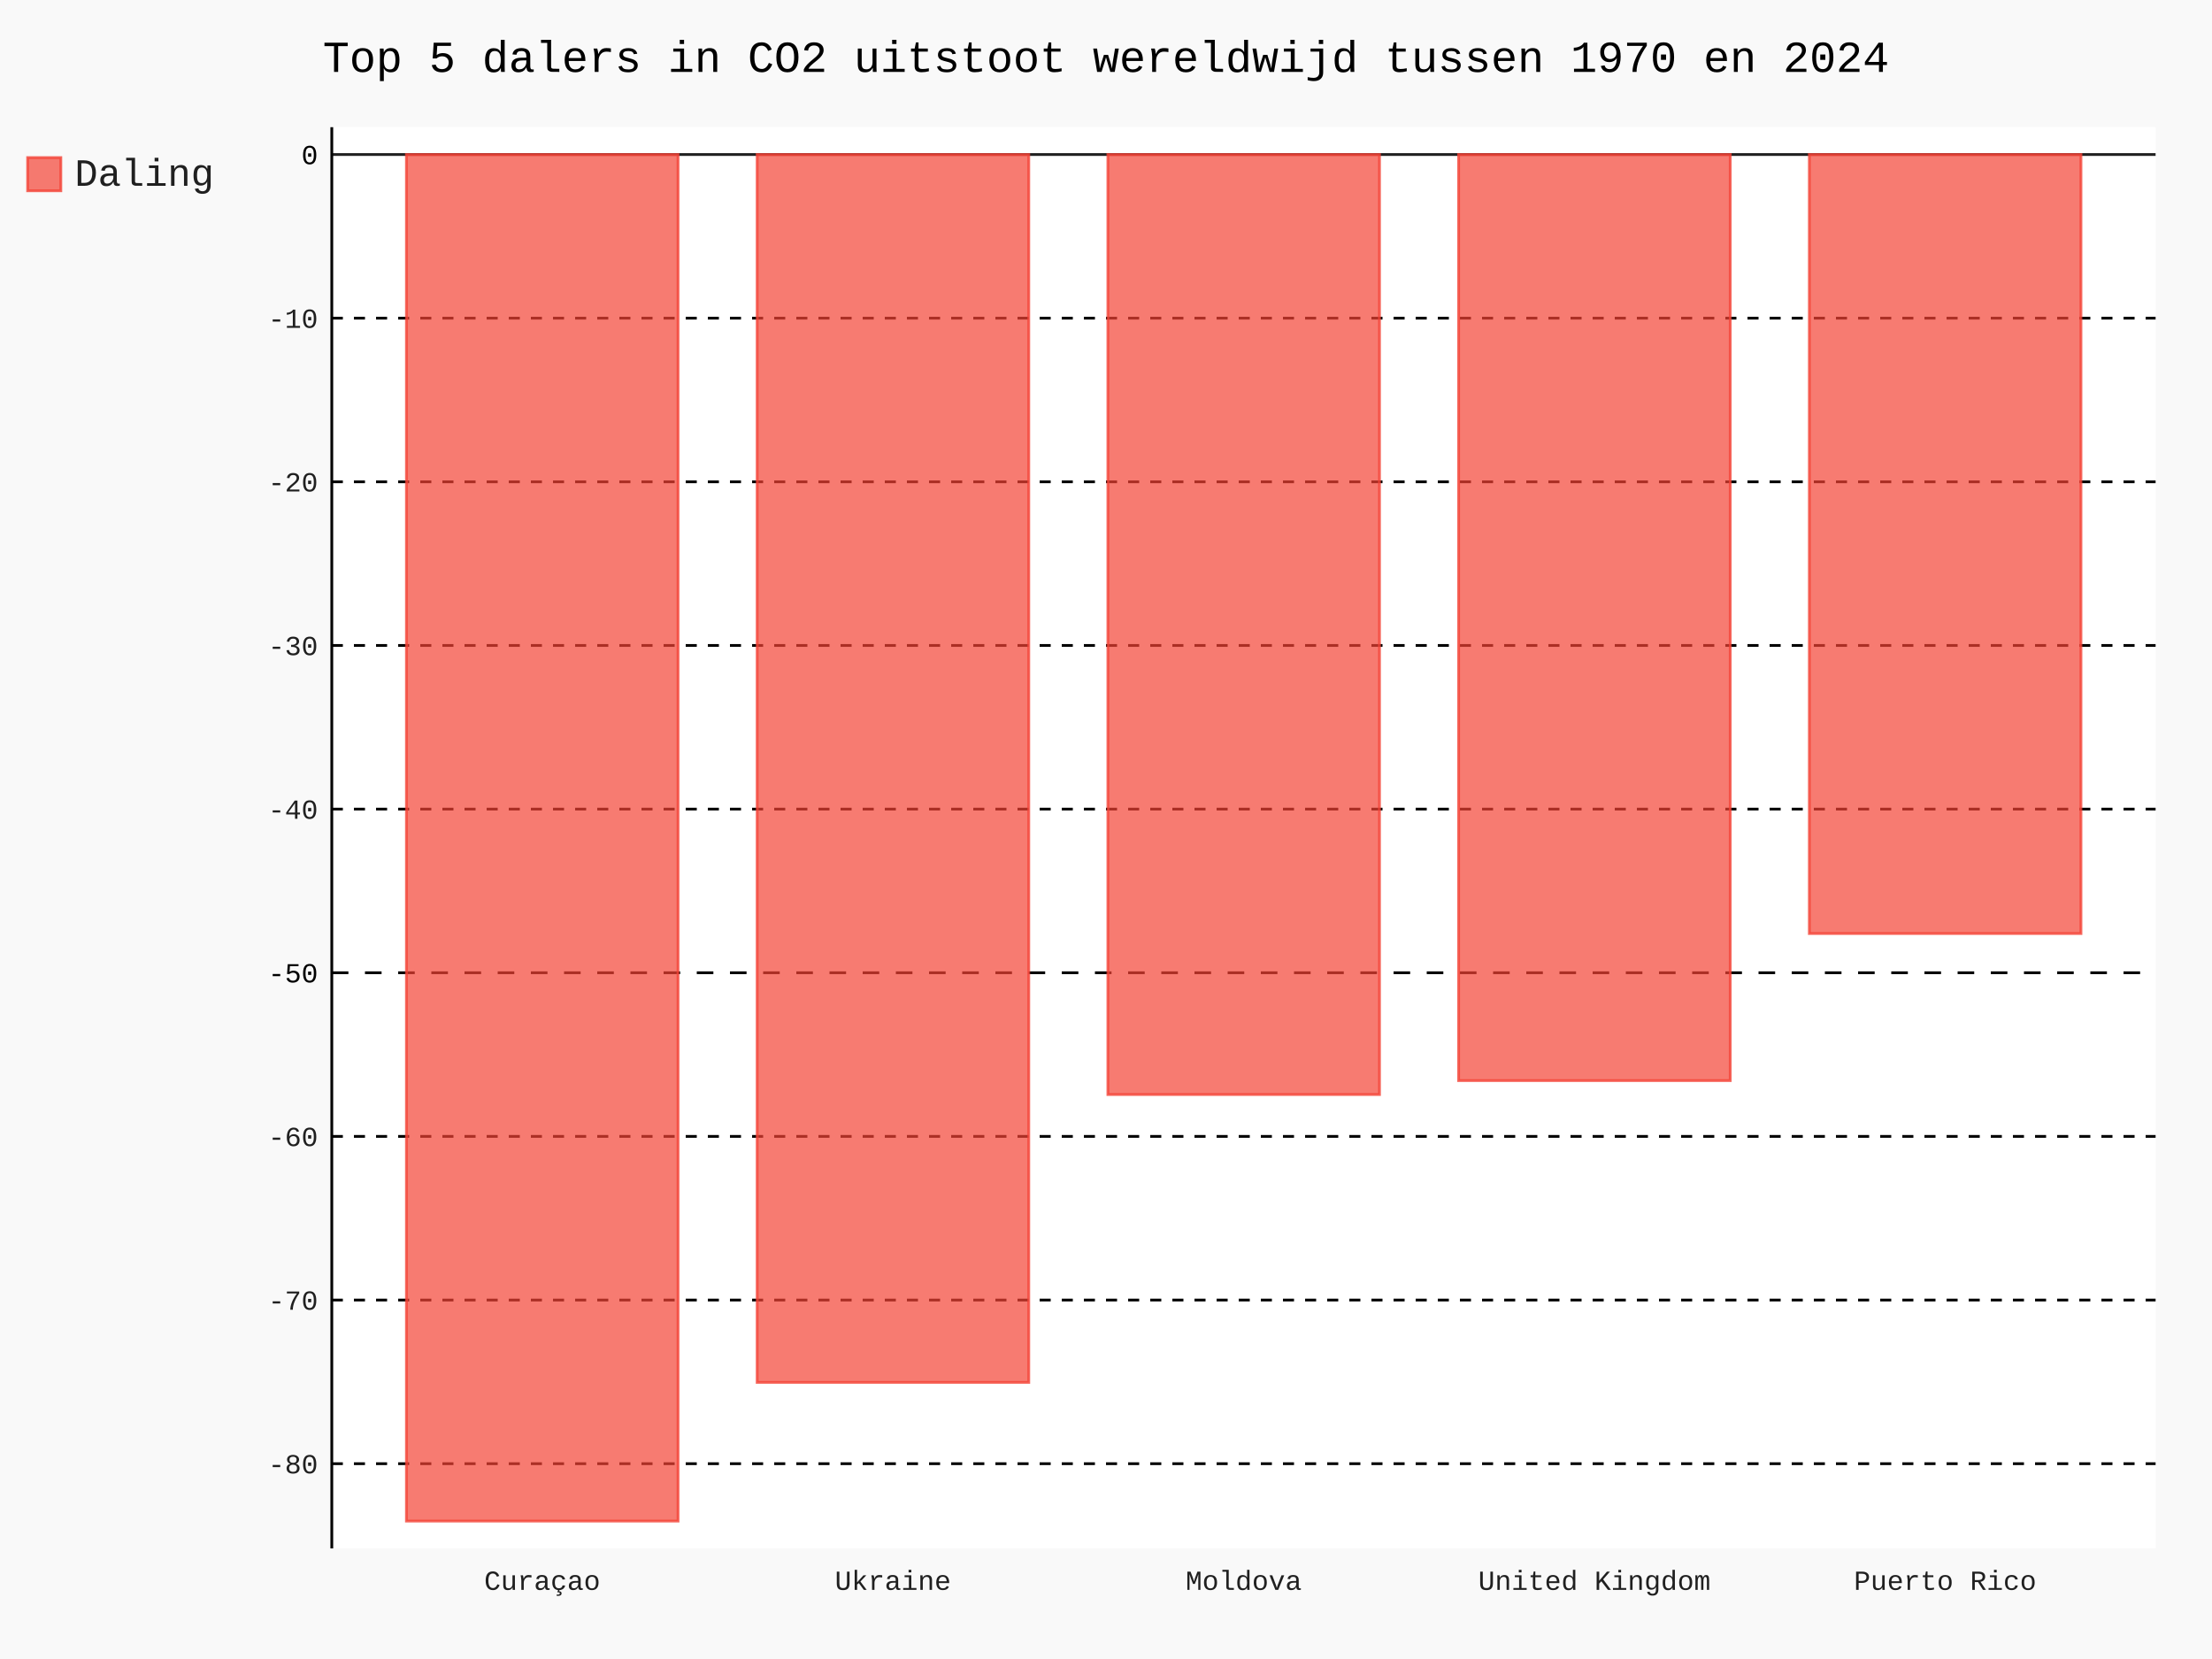
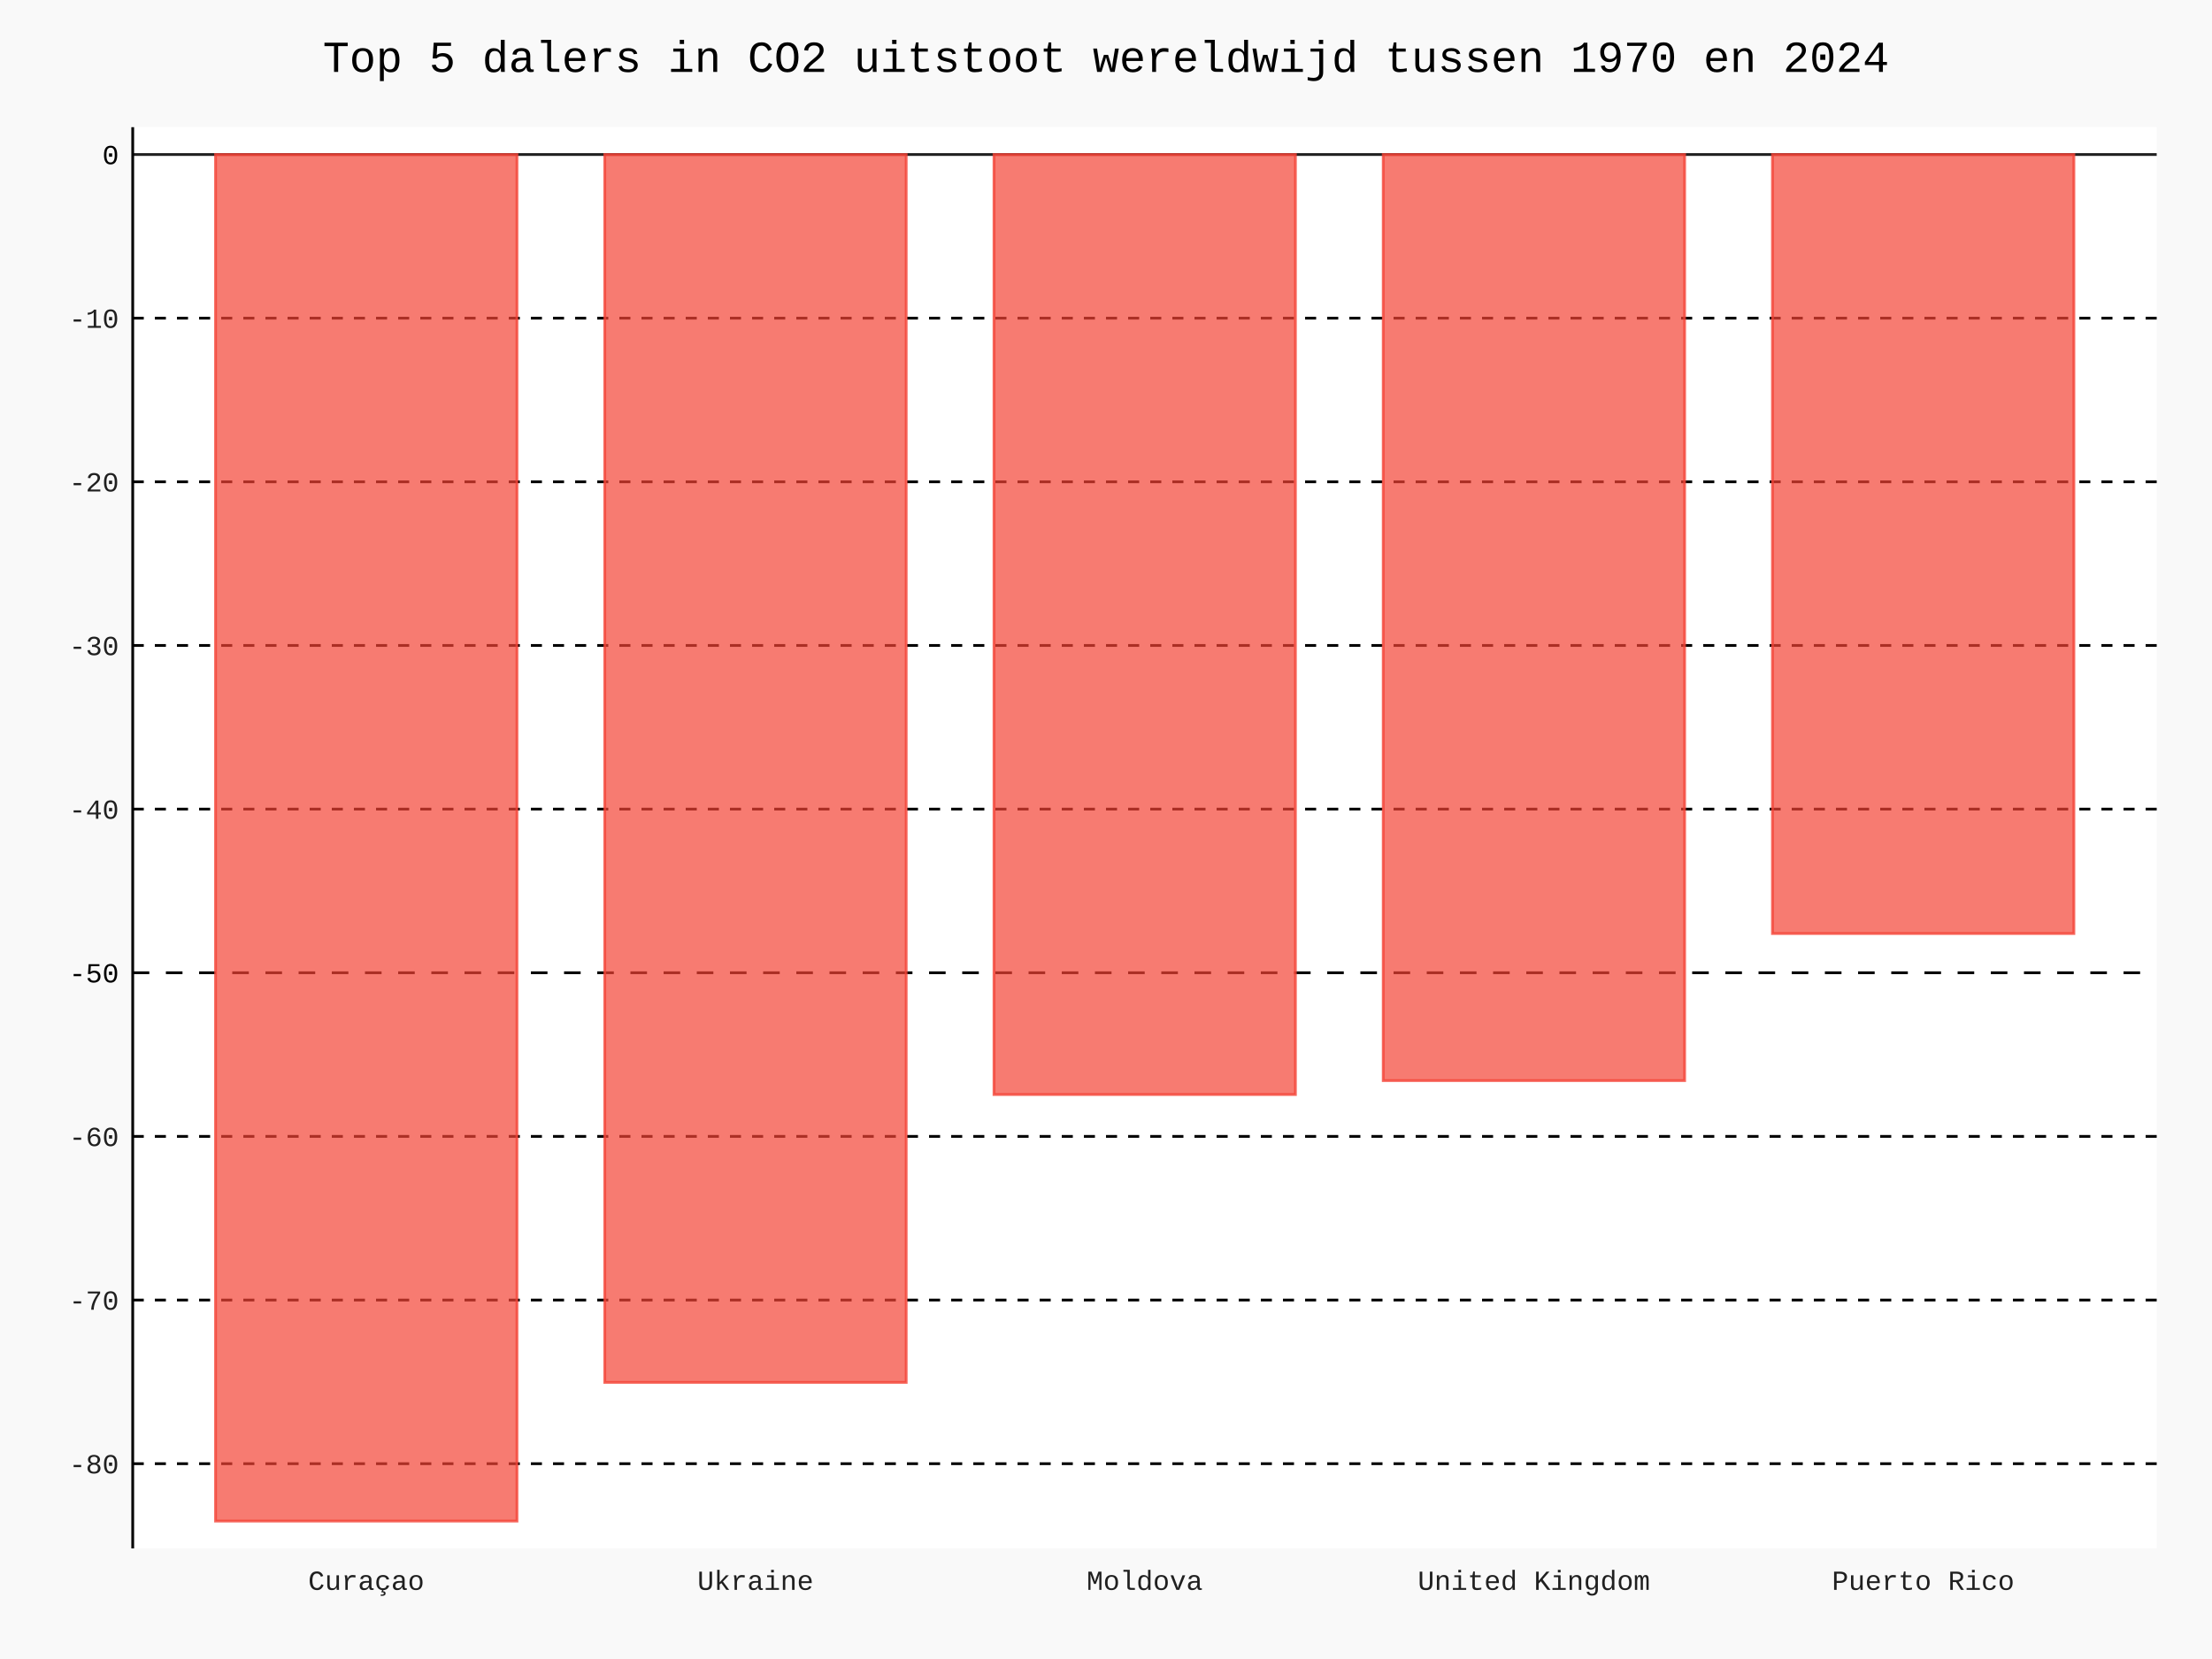
- <svg xmlns="http://www.w3.org/2000/svg" id="chart-931b37e7-b54d-4ec5-b3fd-1759a44500ef" class="pygal-chart" viewBox="0 0 800 600">
+ <svg xmlns="http://www.w3.org/2000/svg" id="chart-dc57da41-8bf6-4e84-9d9a-d56bd8f9eecf" class="pygal-chart" viewBox="0 0 800 600">
  <defs>
-     <style type="text/css">#chart-931b37e7-b54d-4ec5-b3fd-1759a44500ef{-webkit-user-select:none;-webkit-font-smoothing:antialiased;font-family:Consolas,"Liberation Mono",Menlo,Courier,monospace}#chart-931b37e7-b54d-4ec5-b3fd-1759a44500ef .title{font-family:Consolas,"Liberation Mono",Menlo,Courier,monospace;font-size:16px}#chart-931b37e7-b54d-4ec5-b3fd-1759a44500ef .legends .legend text{font-family:Consolas,"Liberation Mono",Menlo,Courier,monospace;font-size:14px}#chart-931b37e7-b54d-4ec5-b3fd-1759a44500ef .axis text{font-family:Consolas,"Liberation Mono",Menlo,Courier,monospace;font-size:10px}#chart-931b37e7-b54d-4ec5-b3fd-1759a44500ef .axis text.major{font-family:Consolas,"Liberation Mono",Menlo,Courier,monospace;font-size:10px}#chart-931b37e7-b54d-4ec5-b3fd-1759a44500ef .text-overlay text.value{font-family:Consolas,"Liberation Mono",Menlo,Courier,monospace;font-size:16px}#chart-931b37e7-b54d-4ec5-b3fd-1759a44500ef .text-overlay text.label{font-family:Consolas,"Liberation Mono",Menlo,Courier,monospace;font-size:10px}#chart-931b37e7-b54d-4ec5-b3fd-1759a44500ef .tooltip{font-family:Consolas,"Liberation Mono",Menlo,Courier,monospace;font-size:14px}#chart-931b37e7-b54d-4ec5-b3fd-1759a44500ef text.no_data{font-family:Consolas,"Liberation Mono",Menlo,Courier,monospace;font-size:64px}
- #chart-931b37e7-b54d-4ec5-b3fd-1759a44500ef{background-color:rgba(249,249,249,1)}#chart-931b37e7-b54d-4ec5-b3fd-1759a44500ef path,#chart-931b37e7-b54d-4ec5-b3fd-1759a44500ef line,#chart-931b37e7-b54d-4ec5-b3fd-1759a44500ef rect,#chart-931b37e7-b54d-4ec5-b3fd-1759a44500ef circle{-webkit-transition:150ms;-moz-transition:150ms;transition:150ms}#chart-931b37e7-b54d-4ec5-b3fd-1759a44500ef .graph &gt; .background{fill:rgba(249,249,249,1)}#chart-931b37e7-b54d-4ec5-b3fd-1759a44500ef .plot &gt; .background{fill:rgba(255,255,255,1)}#chart-931b37e7-b54d-4ec5-b3fd-1759a44500ef .graph{fill:rgba(0,0,0,.87)}#chart-931b37e7-b54d-4ec5-b3fd-1759a44500ef text.no_data{fill:rgba(0,0,0,1)}#chart-931b37e7-b54d-4ec5-b3fd-1759a44500ef .title{fill:rgba(0,0,0,1)}#chart-931b37e7-b54d-4ec5-b3fd-1759a44500ef .legends .legend text{fill:rgba(0,0,0,.87)}#chart-931b37e7-b54d-4ec5-b3fd-1759a44500ef .legends .legend:hover text{fill:rgba(0,0,0,1)}#chart-931b37e7-b54d-4ec5-b3fd-1759a44500ef .axis .line{stroke:rgba(0,0,0,1)}#chart-931b37e7-b54d-4ec5-b3fd-1759a44500ef .axis .guide.line{stroke:rgba(0,0,0,.54)}#chart-931b37e7-b54d-4ec5-b3fd-1759a44500ef .axis .major.line{stroke:rgba(0,0,0,.87)}#chart-931b37e7-b54d-4ec5-b3fd-1759a44500ef .axis text.major{fill:rgba(0,0,0,1)}#chart-931b37e7-b54d-4ec5-b3fd-1759a44500ef .axis.y .guides:hover .guide.line,#chart-931b37e7-b54d-4ec5-b3fd-1759a44500ef .line-graph .axis.x .guides:hover .guide.line,#chart-931b37e7-b54d-4ec5-b3fd-1759a44500ef .stackedline-graph .axis.x .guides:hover .guide.line,#chart-931b37e7-b54d-4ec5-b3fd-1759a44500ef .xy-graph .axis.x .guides:hover .guide.line{stroke:rgba(0,0,0,1)}#chart-931b37e7-b54d-4ec5-b3fd-1759a44500ef .axis .guides:hover text{fill:rgba(0,0,0,1)}#chart-931b37e7-b54d-4ec5-b3fd-1759a44500ef .reactive{fill-opacity:.7;stroke-opacity:.8;stroke-width:1}#chart-931b37e7-b54d-4ec5-b3fd-1759a44500ef .ci{stroke:rgba(0,0,0,.87)}#chart-931b37e7-b54d-4ec5-b3fd-1759a44500ef .reactive.active,#chart-931b37e7-b54d-4ec5-b3fd-1759a44500ef .active .reactive{fill-opacity:.8;stroke-opacity:.9;stroke-width:4}#chart-931b37e7-b54d-4ec5-b3fd-1759a44500ef .ci .reactive.active{stroke-width:1.5}#chart-931b37e7-b54d-4ec5-b3fd-1759a44500ef .series text{fill:rgba(0,0,0,1)}#chart-931b37e7-b54d-4ec5-b3fd-1759a44500ef .tooltip rect{fill:rgba(255,255,255,1);stroke:rgba(0,0,0,1);-webkit-transition:opacity 150ms;-moz-transition:opacity 150ms;transition:opacity 150ms}#chart-931b37e7-b54d-4ec5-b3fd-1759a44500ef .tooltip .label{fill:rgba(0,0,0,.87)}#chart-931b37e7-b54d-4ec5-b3fd-1759a44500ef .tooltip .label{fill:rgba(0,0,0,.87)}#chart-931b37e7-b54d-4ec5-b3fd-1759a44500ef .tooltip .legend{font-size:.8em;fill:rgba(0,0,0,.54)}#chart-931b37e7-b54d-4ec5-b3fd-1759a44500ef .tooltip .x_label{font-size:.6em;fill:rgba(0,0,0,1)}#chart-931b37e7-b54d-4ec5-b3fd-1759a44500ef .tooltip .xlink{font-size:.5em;text-decoration:underline}#chart-931b37e7-b54d-4ec5-b3fd-1759a44500ef .tooltip .value{font-size:1.5em}#chart-931b37e7-b54d-4ec5-b3fd-1759a44500ef .bound{font-size:.5em}#chart-931b37e7-b54d-4ec5-b3fd-1759a44500ef .max-value{font-size:.75em;fill:rgba(0,0,0,.54)}#chart-931b37e7-b54d-4ec5-b3fd-1759a44500ef .map-element{fill:rgba(255,255,255,1);stroke:rgba(0,0,0,.54) !important}#chart-931b37e7-b54d-4ec5-b3fd-1759a44500ef .map-element .reactive{fill-opacity:inherit;stroke-opacity:inherit}#chart-931b37e7-b54d-4ec5-b3fd-1759a44500ef .color-0,#chart-931b37e7-b54d-4ec5-b3fd-1759a44500ef .color-0 a:visited{stroke:#F44336;fill:#F44336}#chart-931b37e7-b54d-4ec5-b3fd-1759a44500ef .text-overlay .color-0 text{fill:black}
- #chart-931b37e7-b54d-4ec5-b3fd-1759a44500ef text.no_data{text-anchor:middle}#chart-931b37e7-b54d-4ec5-b3fd-1759a44500ef .guide.line{fill:none}#chart-931b37e7-b54d-4ec5-b3fd-1759a44500ef .centered{text-anchor:middle}#chart-931b37e7-b54d-4ec5-b3fd-1759a44500ef .title{text-anchor:middle}#chart-931b37e7-b54d-4ec5-b3fd-1759a44500ef .legends .legend text{fill-opacity:1}#chart-931b37e7-b54d-4ec5-b3fd-1759a44500ef .axis.x text{text-anchor:middle}#chart-931b37e7-b54d-4ec5-b3fd-1759a44500ef .axis.x:not(.web) text[transform]{text-anchor:start}#chart-931b37e7-b54d-4ec5-b3fd-1759a44500ef .axis.x:not(.web) text[transform].backwards{text-anchor:end}#chart-931b37e7-b54d-4ec5-b3fd-1759a44500ef .axis.y text{text-anchor:end}#chart-931b37e7-b54d-4ec5-b3fd-1759a44500ef .axis.y text[transform].backwards{text-anchor:start}#chart-931b37e7-b54d-4ec5-b3fd-1759a44500ef .axis.y2 text{text-anchor:start}#chart-931b37e7-b54d-4ec5-b3fd-1759a44500ef .axis.y2 text[transform].backwards{text-anchor:end}#chart-931b37e7-b54d-4ec5-b3fd-1759a44500ef .axis .guide.line{stroke-dasharray:4,4;stroke:black}#chart-931b37e7-b54d-4ec5-b3fd-1759a44500ef .axis .major.guide.line{stroke-dasharray:6,6;stroke:black}#chart-931b37e7-b54d-4ec5-b3fd-1759a44500ef .horizontal .axis.y .guide.line,#chart-931b37e7-b54d-4ec5-b3fd-1759a44500ef .horizontal .axis.y2 .guide.line,#chart-931b37e7-b54d-4ec5-b3fd-1759a44500ef .vertical .axis.x .guide.line{opacity:0}#chart-931b37e7-b54d-4ec5-b3fd-1759a44500ef .horizontal .axis.always_show .guide.line,#chart-931b37e7-b54d-4ec5-b3fd-1759a44500ef .vertical .axis.always_show .guide.line{opacity:1 !important}#chart-931b37e7-b54d-4ec5-b3fd-1759a44500ef .axis.y .guides:hover .guide.line,#chart-931b37e7-b54d-4ec5-b3fd-1759a44500ef .axis.y2 .guides:hover .guide.line,#chart-931b37e7-b54d-4ec5-b3fd-1759a44500ef .axis.x .guides:hover .guide.line{opacity:1}#chart-931b37e7-b54d-4ec5-b3fd-1759a44500ef .axis .guides:hover text{opacity:1}#chart-931b37e7-b54d-4ec5-b3fd-1759a44500ef .nofill{fill:none}#chart-931b37e7-b54d-4ec5-b3fd-1759a44500ef .subtle-fill{fill-opacity:.2}#chart-931b37e7-b54d-4ec5-b3fd-1759a44500ef .dot{stroke-width:1px;fill-opacity:1;stroke-opacity:1}#chart-931b37e7-b54d-4ec5-b3fd-1759a44500ef .dot.active{stroke-width:5px}#chart-931b37e7-b54d-4ec5-b3fd-1759a44500ef .dot.negative{fill:transparent}#chart-931b37e7-b54d-4ec5-b3fd-1759a44500ef text,#chart-931b37e7-b54d-4ec5-b3fd-1759a44500ef tspan{stroke:none !important}#chart-931b37e7-b54d-4ec5-b3fd-1759a44500ef .series text.active{opacity:1}#chart-931b37e7-b54d-4ec5-b3fd-1759a44500ef .tooltip rect{fill-opacity:.95;stroke-width:.5}#chart-931b37e7-b54d-4ec5-b3fd-1759a44500ef .tooltip text{fill-opacity:1}#chart-931b37e7-b54d-4ec5-b3fd-1759a44500ef .showable{visibility:hidden}#chart-931b37e7-b54d-4ec5-b3fd-1759a44500ef .showable.shown{visibility:visible}#chart-931b37e7-b54d-4ec5-b3fd-1759a44500ef .gauge-background{fill:rgba(229,229,229,1);stroke:none}#chart-931b37e7-b54d-4ec5-b3fd-1759a44500ef .bg-lines{stroke:rgba(249,249,249,1);stroke-width:2px}</style>
+     <style type="text/css">#chart-dc57da41-8bf6-4e84-9d9a-d56bd8f9eecf{-webkit-user-select:none;-webkit-font-smoothing:antialiased;font-family:Consolas,"Liberation Mono",Menlo,Courier,monospace}#chart-dc57da41-8bf6-4e84-9d9a-d56bd8f9eecf .title{font-family:Consolas,"Liberation Mono",Menlo,Courier,monospace;font-size:16px}#chart-dc57da41-8bf6-4e84-9d9a-d56bd8f9eecf .legends .legend text{font-family:Consolas,"Liberation Mono",Menlo,Courier,monospace;font-size:14px}#chart-dc57da41-8bf6-4e84-9d9a-d56bd8f9eecf .axis text{font-family:Consolas,"Liberation Mono",Menlo,Courier,monospace;font-size:10px}#chart-dc57da41-8bf6-4e84-9d9a-d56bd8f9eecf .axis text.major{font-family:Consolas,"Liberation Mono",Menlo,Courier,monospace;font-size:10px}#chart-dc57da41-8bf6-4e84-9d9a-d56bd8f9eecf .text-overlay text.value{font-family:Consolas,"Liberation Mono",Menlo,Courier,monospace;font-size:16px}#chart-dc57da41-8bf6-4e84-9d9a-d56bd8f9eecf .text-overlay text.label{font-family:Consolas,"Liberation Mono",Menlo,Courier,monospace;font-size:10px}#chart-dc57da41-8bf6-4e84-9d9a-d56bd8f9eecf .tooltip{font-family:Consolas,"Liberation Mono",Menlo,Courier,monospace;font-size:14px}#chart-dc57da41-8bf6-4e84-9d9a-d56bd8f9eecf text.no_data{font-family:Consolas,"Liberation Mono",Menlo,Courier,monospace;font-size:64px}
+ #chart-dc57da41-8bf6-4e84-9d9a-d56bd8f9eecf{background-color:rgba(249,249,249,1)}#chart-dc57da41-8bf6-4e84-9d9a-d56bd8f9eecf path,#chart-dc57da41-8bf6-4e84-9d9a-d56bd8f9eecf line,#chart-dc57da41-8bf6-4e84-9d9a-d56bd8f9eecf rect,#chart-dc57da41-8bf6-4e84-9d9a-d56bd8f9eecf circle{-webkit-transition:150ms;-moz-transition:150ms;transition:150ms}#chart-dc57da41-8bf6-4e84-9d9a-d56bd8f9eecf .graph &gt; .background{fill:rgba(249,249,249,1)}#chart-dc57da41-8bf6-4e84-9d9a-d56bd8f9eecf .plot &gt; .background{fill:rgba(255,255,255,1)}#chart-dc57da41-8bf6-4e84-9d9a-d56bd8f9eecf .graph{fill:rgba(0,0,0,.87)}#chart-dc57da41-8bf6-4e84-9d9a-d56bd8f9eecf text.no_data{fill:rgba(0,0,0,1)}#chart-dc57da41-8bf6-4e84-9d9a-d56bd8f9eecf .title{fill:rgba(0,0,0,1)}#chart-dc57da41-8bf6-4e84-9d9a-d56bd8f9eecf .legends .legend text{fill:rgba(0,0,0,.87)}#chart-dc57da41-8bf6-4e84-9d9a-d56bd8f9eecf .legends .legend:hover text{fill:rgba(0,0,0,1)}#chart-dc57da41-8bf6-4e84-9d9a-d56bd8f9eecf .axis .line{stroke:rgba(0,0,0,1)}#chart-dc57da41-8bf6-4e84-9d9a-d56bd8f9eecf .axis .guide.line{stroke:rgba(0,0,0,.54)}#chart-dc57da41-8bf6-4e84-9d9a-d56bd8f9eecf .axis .major.line{stroke:rgba(0,0,0,.87)}#chart-dc57da41-8bf6-4e84-9d9a-d56bd8f9eecf .axis text.major{fill:rgba(0,0,0,1)}#chart-dc57da41-8bf6-4e84-9d9a-d56bd8f9eecf .axis.y .guides:hover .guide.line,#chart-dc57da41-8bf6-4e84-9d9a-d56bd8f9eecf .line-graph .axis.x .guides:hover .guide.line,#chart-dc57da41-8bf6-4e84-9d9a-d56bd8f9eecf .stackedline-graph .axis.x .guides:hover .guide.line,#chart-dc57da41-8bf6-4e84-9d9a-d56bd8f9eecf .xy-graph .axis.x .guides:hover .guide.line{stroke:rgba(0,0,0,1)}#chart-dc57da41-8bf6-4e84-9d9a-d56bd8f9eecf .axis .guides:hover text{fill:rgba(0,0,0,1)}#chart-dc57da41-8bf6-4e84-9d9a-d56bd8f9eecf .reactive{fill-opacity:.7;stroke-opacity:.8;stroke-width:1}#chart-dc57da41-8bf6-4e84-9d9a-d56bd8f9eecf .ci{stroke:rgba(0,0,0,.87)}#chart-dc57da41-8bf6-4e84-9d9a-d56bd8f9eecf .reactive.active,#chart-dc57da41-8bf6-4e84-9d9a-d56bd8f9eecf .active .reactive{fill-opacity:.8;stroke-opacity:.9;stroke-width:4}#chart-dc57da41-8bf6-4e84-9d9a-d56bd8f9eecf .ci .reactive.active{stroke-width:1.5}#chart-dc57da41-8bf6-4e84-9d9a-d56bd8f9eecf .series text{fill:rgba(0,0,0,1)}#chart-dc57da41-8bf6-4e84-9d9a-d56bd8f9eecf .tooltip rect{fill:rgba(255,255,255,1);stroke:rgba(0,0,0,1);-webkit-transition:opacity 150ms;-moz-transition:opacity 150ms;transition:opacity 150ms}#chart-dc57da41-8bf6-4e84-9d9a-d56bd8f9eecf .tooltip .label{fill:rgba(0,0,0,.87)}#chart-dc57da41-8bf6-4e84-9d9a-d56bd8f9eecf .tooltip .label{fill:rgba(0,0,0,.87)}#chart-dc57da41-8bf6-4e84-9d9a-d56bd8f9eecf .tooltip .legend{font-size:.8em;fill:rgba(0,0,0,.54)}#chart-dc57da41-8bf6-4e84-9d9a-d56bd8f9eecf .tooltip .x_label{font-size:.6em;fill:rgba(0,0,0,1)}#chart-dc57da41-8bf6-4e84-9d9a-d56bd8f9eecf .tooltip .xlink{font-size:.5em;text-decoration:underline}#chart-dc57da41-8bf6-4e84-9d9a-d56bd8f9eecf .tooltip .value{font-size:1.5em}#chart-dc57da41-8bf6-4e84-9d9a-d56bd8f9eecf .bound{font-size:.5em}#chart-dc57da41-8bf6-4e84-9d9a-d56bd8f9eecf .max-value{font-size:.75em;fill:rgba(0,0,0,.54)}#chart-dc57da41-8bf6-4e84-9d9a-d56bd8f9eecf .map-element{fill:rgba(255,255,255,1);stroke:rgba(0,0,0,.54) !important}#chart-dc57da41-8bf6-4e84-9d9a-d56bd8f9eecf .map-element .reactive{fill-opacity:inherit;stroke-opacity:inherit}#chart-dc57da41-8bf6-4e84-9d9a-d56bd8f9eecf .color-0,#chart-dc57da41-8bf6-4e84-9d9a-d56bd8f9eecf .color-0 a:visited{stroke:#F44336;fill:#F44336}#chart-dc57da41-8bf6-4e84-9d9a-d56bd8f9eecf .text-overlay .color-0 text{fill:black}
+ #chart-dc57da41-8bf6-4e84-9d9a-d56bd8f9eecf text.no_data{text-anchor:middle}#chart-dc57da41-8bf6-4e84-9d9a-d56bd8f9eecf .guide.line{fill:none}#chart-dc57da41-8bf6-4e84-9d9a-d56bd8f9eecf .centered{text-anchor:middle}#chart-dc57da41-8bf6-4e84-9d9a-d56bd8f9eecf .title{text-anchor:middle}#chart-dc57da41-8bf6-4e84-9d9a-d56bd8f9eecf .legends .legend text{fill-opacity:1}#chart-dc57da41-8bf6-4e84-9d9a-d56bd8f9eecf .axis.x text{text-anchor:middle}#chart-dc57da41-8bf6-4e84-9d9a-d56bd8f9eecf .axis.x:not(.web) text[transform]{text-anchor:start}#chart-dc57da41-8bf6-4e84-9d9a-d56bd8f9eecf .axis.x:not(.web) text[transform].backwards{text-anchor:end}#chart-dc57da41-8bf6-4e84-9d9a-d56bd8f9eecf .axis.y text{text-anchor:end}#chart-dc57da41-8bf6-4e84-9d9a-d56bd8f9eecf .axis.y text[transform].backwards{text-anchor:start}#chart-dc57da41-8bf6-4e84-9d9a-d56bd8f9eecf .axis.y2 text{text-anchor:start}#chart-dc57da41-8bf6-4e84-9d9a-d56bd8f9eecf .axis.y2 text[transform].backwards{text-anchor:end}#chart-dc57da41-8bf6-4e84-9d9a-d56bd8f9eecf .axis .guide.line{stroke-dasharray:4,4;stroke:black}#chart-dc57da41-8bf6-4e84-9d9a-d56bd8f9eecf .axis .major.guide.line{stroke-dasharray:6,6;stroke:black}#chart-dc57da41-8bf6-4e84-9d9a-d56bd8f9eecf .horizontal .axis.y .guide.line,#chart-dc57da41-8bf6-4e84-9d9a-d56bd8f9eecf .horizontal .axis.y2 .guide.line,#chart-dc57da41-8bf6-4e84-9d9a-d56bd8f9eecf .vertical .axis.x .guide.line{opacity:0}#chart-dc57da41-8bf6-4e84-9d9a-d56bd8f9eecf .horizontal .axis.always_show .guide.line,#chart-dc57da41-8bf6-4e84-9d9a-d56bd8f9eecf .vertical .axis.always_show .guide.line{opacity:1 !important}#chart-dc57da41-8bf6-4e84-9d9a-d56bd8f9eecf .axis.y .guides:hover .guide.line,#chart-dc57da41-8bf6-4e84-9d9a-d56bd8f9eecf .axis.y2 .guides:hover .guide.line,#chart-dc57da41-8bf6-4e84-9d9a-d56bd8f9eecf .axis.x .guides:hover .guide.line{opacity:1}#chart-dc57da41-8bf6-4e84-9d9a-d56bd8f9eecf .axis .guides:hover text{opacity:1}#chart-dc57da41-8bf6-4e84-9d9a-d56bd8f9eecf .nofill{fill:none}#chart-dc57da41-8bf6-4e84-9d9a-d56bd8f9eecf .subtle-fill{fill-opacity:.2}#chart-dc57da41-8bf6-4e84-9d9a-d56bd8f9eecf .dot{stroke-width:1px;fill-opacity:1;stroke-opacity:1}#chart-dc57da41-8bf6-4e84-9d9a-d56bd8f9eecf .dot.active{stroke-width:5px}#chart-dc57da41-8bf6-4e84-9d9a-d56bd8f9eecf .dot.negative{fill:transparent}#chart-dc57da41-8bf6-4e84-9d9a-d56bd8f9eecf text,#chart-dc57da41-8bf6-4e84-9d9a-d56bd8f9eecf tspan{stroke:none !important}#chart-dc57da41-8bf6-4e84-9d9a-d56bd8f9eecf .series text.active{opacity:1}#chart-dc57da41-8bf6-4e84-9d9a-d56bd8f9eecf .tooltip rect{fill-opacity:.95;stroke-width:.5}#chart-dc57da41-8bf6-4e84-9d9a-d56bd8f9eecf .tooltip text{fill-opacity:1}#chart-dc57da41-8bf6-4e84-9d9a-d56bd8f9eecf .showable{visibility:hidden}#chart-dc57da41-8bf6-4e84-9d9a-d56bd8f9eecf .showable.shown{visibility:visible}#chart-dc57da41-8bf6-4e84-9d9a-d56bd8f9eecf .gauge-background{fill:rgba(229,229,229,1);stroke:none}#chart-dc57da41-8bf6-4e84-9d9a-d56bd8f9eecf .bg-lines{stroke:rgba(249,249,249,1);stroke-width:2px}</style>
  </defs>
  <g class="graph bar-graph vertical">
    <rect x="0" y="0" width="800" height="600" class="background" />
-     <g transform="translate(120, 46)" class="plot">
-       <rect x="0" y="0" width="659.6" height="514" class="background" />
+     <g transform="translate(48, 46)" class="plot">
+       <rect x="0" y="0" width="732.0" height="514" class="background" />
      <g class="axis y always_show">
        <g class="guides">
-           <path d="M0 483.364 h659.6" class="guide line" />
+           <path d="M0 483.364 h732" class="guide line" />
          <text x="-5" y="486.864" class="">-80</text>
        </g>
        <g class="guides">
-           <path d="M0 424.179 h659.6" class="guide line" />
+           <path d="M0 424.179 h732" class="guide line" />
          <text x="-5" y="427.679" class="">-70</text>
        </g>
        <g class="guides">
-           <path d="M0 364.994 h659.6" class="guide line" />
+           <path d="M0 364.994 h732" class="guide line" />
          <text x="-5" y="368.494" class="">-60</text>
        </g>
        <g class="guides">
-           <path d="M0 305.809 h659.6" class="major guide line" />
+           <path d="M0 305.809 h732" class="major guide line" />
          <text x="-5" y="309.309" class="major">-50</text>
        </g>
        <g class="guides">
-           <path d="M0 246.624 h659.6" class="guide line" />
+           <path d="M0 246.624 h732" class="guide line" />
          <text x="-5" y="250.124" class="">-40</text>
        </g>
        <g class="guides">
-           <path d="M0 187.439 h659.6" class="guide line" />
+           <path d="M0 187.439 h732" class="guide line" />
          <text x="-5" y="190.939" class="">-30</text>
        </g>
        <g class="guides">
-           <path d="M0 128.254 h659.6" class="guide line" />
+           <path d="M0 128.254 h732" class="guide line" />
          <text x="-5" y="131.754" class="">-20</text>
        </g>
        <g class="guides">
-           <path d="M0 69.07 h659.6" class="guide line" />
+           <path d="M0 69.07 h732" class="guide line" />
          <text x="-5" y="72.57" class="">-10</text>
        </g>
        <g class="guides">
-           <path d="M0 9.885 h659.6" class="axis major line" />
+           <path d="M0 9.885 h732" class="axis major line" />
          <text x="-5" y="13.385" class="major">0</text>
        </g>
      </g>
      <g class="axis x">
        <path d="M0 0 v514" class="line" />
        <g class="guides">
-           <path d="M76.108 0 v514" class="guide line" />
-           <text x="76.108" y="529.0" class="">Curaçao</text>
+           <path d="M84.462 0 v514" class="guide line" />
+           <text x="84.462" y="529.0" class="">Curaçao</text>
        </g>
        <g class="guides">
-           <path d="M202.954 0 v514" class="guide line" />
-           <text x="202.954" y="529.0" class="">Ukraine</text>
+           <path d="M225.231 0 v514" class="guide line" />
+           <text x="225.231" y="529.0" class="">Ukraine</text>
        </g>
        <g class="guides">
-           <path d="M329.8 0 v514" class="guide line" />
-           <text x="329.8" y="529.0" class="">Moldova</text>
+           <path d="M366 0 v514" class="guide line" />
+           <text x="366.0" y="529.0" class="">Moldova</text>
        </g>
        <g class="guides">
-           <path d="M456.646 0 v514" class="guide line" />
-           <text x="456.646" y="529.0" class="">United Kingdom</text>
+           <path d="M506.769 0 v514" class="guide line" />
+           <text x="506.769" y="529.0" class="">United Kingdom</text>
        </g>
        <g class="guides">
-           <path d="M583.492 0 v514" class="guide line" />
-           <text x="583.492" y="529.0" class="">Puerto Rico</text>
+           <path d="M647.538 0 v514" class="guide line" />
+           <text x="647.538" y="529.0" class="">Puerto Rico</text>
        </g>
      </g>
      <g class="series serie-0 color-0">
        <g class="bars">
          <g class="bar">
-             <rect x="26.993" y="9.885" rx="0" ry="0" width="98.23" height="494.231" class="rect reactive tooltip-trigger" />
+             <rect x="29.956" y="9.885" rx="0" ry="0" width="109.012" height="494.231" class="rect reactive tooltip-trigger" />
          </g>
          <g class="bar">
-             <rect x="153.839" y="9.885" rx="0" ry="0" width="98.23" height="444.074" class="rect reactive tooltip-trigger" />
+             <rect x="170.725" y="9.885" rx="0" ry="0" width="109.012" height="444.074" class="rect reactive tooltip-trigger" />
          </g>
          <g class="bar">
-             <rect x="280.685" y="9.885" rx="0" ry="0" width="98.23" height="339.968" class="rect reactive tooltip-trigger" />
+             <rect x="311.494" y="9.885" rx="0" ry="0" width="109.012" height="339.968" class="rect reactive tooltip-trigger" />
          </g>
          <g class="bar">
-             <rect x="407.531" y="9.885" rx="0" ry="0" width="98.23" height="334.928" class="rect reactive tooltip-trigger" />
+             <rect x="452.263" y="9.885" rx="0" ry="0" width="109.012" height="334.928" class="rect reactive tooltip-trigger" />
          </g>
          <g class="bar">
-             <rect x="534.377" y="9.885" rx="0" ry="0" width="98.23" height="281.739" class="rect reactive tooltip-trigger" />
+             <rect x="593.033" y="9.885" rx="0" ry="0" width="109.012" height="281.739" class="rect reactive tooltip-trigger" />
          </g>
        </g>
      </g>
    </g>
    <g class="titles">
      <text x="400.0" y="26" class="title plot_title">Top 5 dalers in CO2 uitstoot wereldwijd tussen 1970 en 2024</text>
    </g>
-     <g transform="translate(120, 46)" class="plot overlay">
+     <g transform="translate(48, 46)" class="plot overlay">
      <g class="series serie-0 color-0" />
    </g>
-     <g transform="translate(120, 46)" class="plot text-overlay">
+     <g transform="translate(48, 46)" class="plot text-overlay">
      <g class="series serie-0 color-0" />
    </g>
-     <g transform="translate(120, 46)" class="plot tooltip-overlay">
+     <g transform="translate(48, 46)" class="plot tooltip-overlay">
      <g transform="translate(0 0)" style="opacity: 0" class="tooltip">
        <rect rx="0" ry="0" width="0" height="0" class="tooltip-box" />
        <g class="text" />
      </g>
    </g>
-     <g transform="translate(10, 56)" class="legends">
-       <g id="activate-serie-0" class="legend reactive activate-serie">
-         <rect x="0.0" y="1.0" width="12" height="12" class="color-0 reactive" />
-         <text x="17.0" y="11.2">Daling</text>
-       </g>
-     </g>
-     <g transform="translate(790, 56)" class="legends" />
  </g>
</svg>
